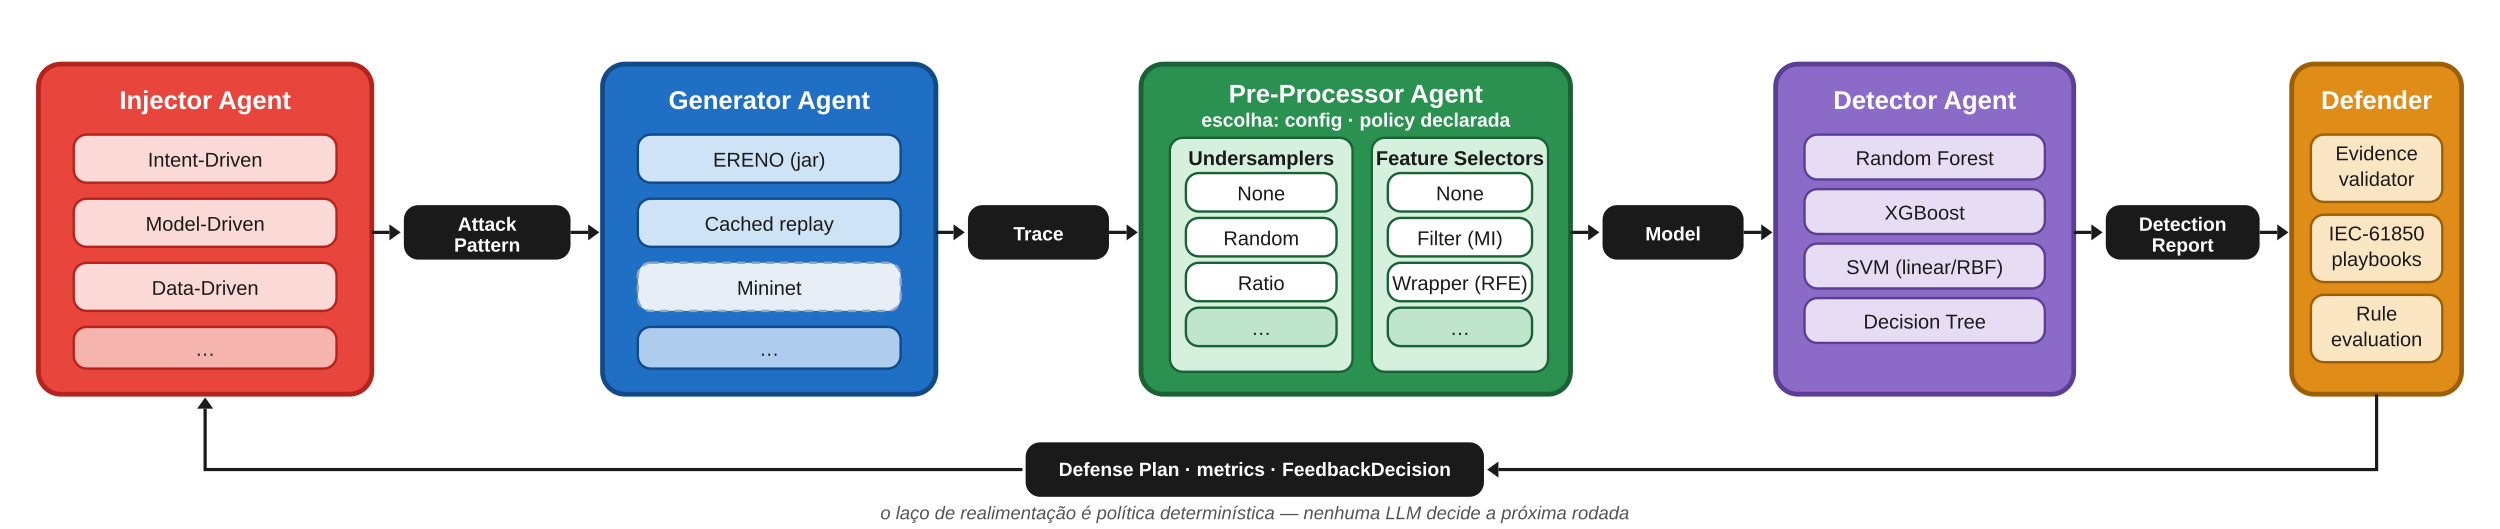
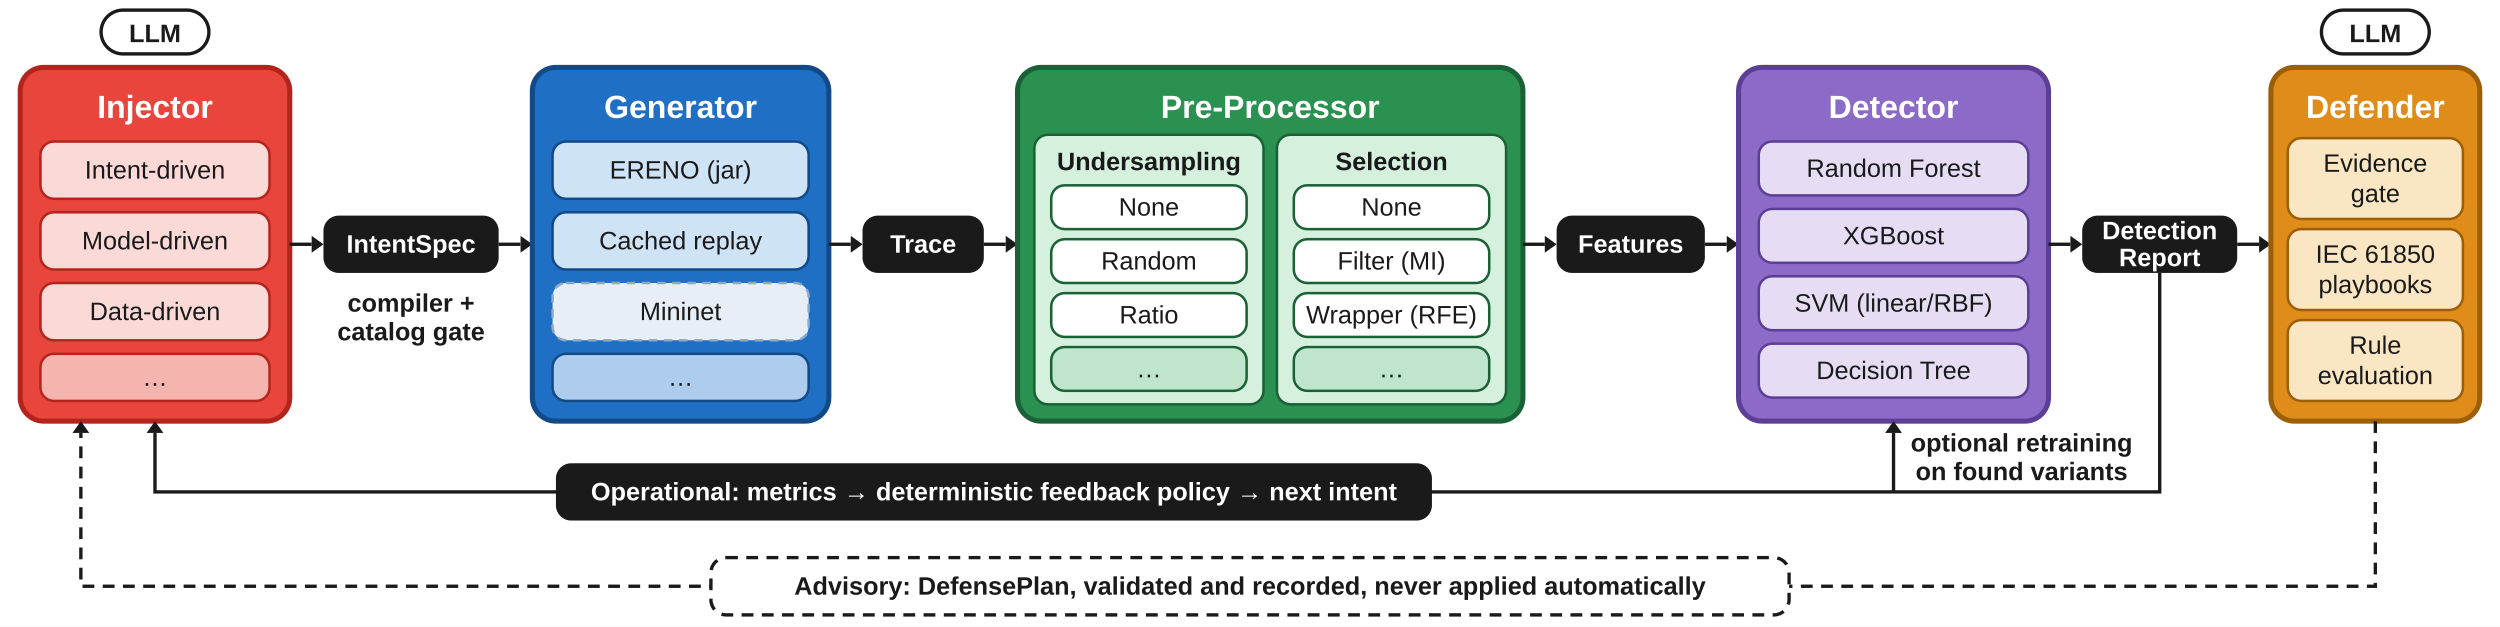
- <svg xmlns="http://www.w3.org/2000/svg" viewBox="0 0 1560 330" width="1560" height="330" font-family="'Segoe UI', 'Helvetica Neue', Arial, sans-serif">
+ <svg xmlns="http://www.w3.org/2000/svg" viewBox="0 0 1484 372" width="1484" height="372" font-family="'Segoe UI', 'Helvetica Neue', Arial, sans-serif">
  <defs>
    <style>
      .agent      { rx: 14; ry: 14; stroke-width: 3; }
      .inner      { rx: 8;  ry: 8;  stroke-width: 1.5; }
-       .agent-name { font-size: 16px; font-weight: 700; fill: #ffffff; text-anchor: middle; }
-       .item       { font-size: 12.5px; fill: #1a1a1a; text-anchor: middle; }
-       .artifact   { font-size: 12px; font-weight: 600; fill: #ffffff; text-anchor: middle; }
+       .agent-name { font-size: 19px; font-weight: 700; fill: #ffffff; text-anchor: middle; }
+       .item       { font-size: 15px; fill: #1a1a1a; text-anchor: middle; }
+       .artifact   { font-size: 15px; font-weight: 600; fill: #ffffff; text-anchor: middle; }
      .edge       { stroke: #1a1a1a; stroke-width: 2; fill: none; }
      .head       { fill: #1a1a1a; stroke: none; }
-       .note       { font-size: 11.5px; fill: #555; text-anchor: middle; font-style: italic; }
+       .gate       { font-size: 15px; font-weight: 600; fill: #1a1a1a; text-anchor: middle; }
+       .llm        { font-size: 15px; font-weight: 700; fill: #1a1a1a; text-anchor: middle; }
    </style>
  </defs>
-   <rect width="1560" height="330" fill="#ffffff" />
-   <rect class="agent" x="24" y="40" width="208" height="206" fill="#e8463c" stroke="#b5241c" />
-   <text class="agent-name" x="128" y="68">Injector Agent</text>
-   <rect class="inner" x="46" y="84" width="164" height="30" fill="#fbd9d6" stroke="#b5241c" />
-   <text class="item" x="128" y="104">Intent-Driven</text>
-   <rect class="inner" x="46" y="124" width="164" height="30" fill="#fbd9d6" stroke="#b5241c" />
-   <text class="item" x="128" y="144">Model-Driven</text>
-   <rect class="inner" x="46" y="164" width="164" height="30" fill="#fbd9d6" stroke="#b5241c" />
-   <text class="item" x="128" y="184">Data-Driven</text>
-   <rect class="inner" x="46" y="204" width="164" height="26" fill="#f6b4ae" stroke="#b5241c" />
-   <text class="item" x="128" y="222">…</text>
-   <rect x="252" y="128" width="104" height="34" rx="9" fill="#1a1a1a" />
-   <text class="artifact" x="304" y="144">Attack</text>
-   <text class="artifact" x="304" y="157">Pattern</text>
-   <rect class="agent" x="376" y="40" width="208" height="206" fill="#1f6fc4" stroke="#124a87" />
-   <text class="agent-name" x="480" y="68">Generator Agent</text>
-   <rect class="inner" x="398" y="84" width="164" height="30" fill="#cfe3f7" stroke="#124a87" />
-   <text class="item" x="480" y="104">ERENO (jar)</text>
-   <rect class="inner" x="398" y="124" width="164" height="30" fill="#cfe3f7" stroke="#124a87" />
-   <text class="item" x="480" y="144">Cached replay</text>
-   <rect class="inner" x="398" y="164" width="164" height="30" fill="#e7eef6" stroke="#8fa9c4" stroke-dasharray="5 4" />
-   <text class="item" x="480" y="184" fill="#5c6b7a">Mininet</text>
-   <rect class="inner" x="398" y="204" width="164" height="26" fill="#aecdee" stroke="#124a87" />
-   <text class="item" x="480" y="222">…</text>
-   <rect x="604" y="128" width="88" height="34" rx="9" fill="#1a1a1a" />
-   <text class="artifact" x="648" y="150">Trace</text>
-   <rect class="agent" x="712" y="40" width="268" height="206" fill="#2a9150" stroke="#1a6135" />
-   <text class="agent-name" x="846" y="64">Pre-Processor Agent</text>
-   <text class="artifact" x="846" y="79" font-size="11" font-weight="400">escolha: config · policy declarada</text>
-   <rect class="inner" x="730" y="86" width="114" height="146" fill="#d6f0de" stroke="#1a6135" />
-   <text class="item" x="787" y="103" font-weight="700">Undersamplers</text>
-   <rect class="inner" x="740" y="108" width="94" height="24" fill="#ffffff" stroke="#1a6135" />
-   <text class="item" x="787" y="125">None</text>
-   <rect class="inner" x="740" y="136" width="94" height="24" fill="#ffffff" stroke="#1a6135" />
-   <text class="item" x="787" y="153">Random</text>
-   <rect class="inner" x="740" y="164" width="94" height="24" fill="#ffffff" stroke="#1a6135" />
-   <text class="item" x="787" y="181">Ratio</text>
-   <rect class="inner" x="740" y="192" width="94" height="24" fill="#bfe6cc" stroke="#1a6135" />
-   <text class="item" x="787" y="209">…</text>
-   <rect class="inner" x="856" y="86" width="110" height="146" fill="#d6f0de" stroke="#1a6135" />
-   <text class="item" x="911" y="103" font-weight="700">Feature Selectors</text>
-   <rect class="inner" x="866" y="108" width="90" height="24" fill="#ffffff" stroke="#1a6135" />
-   <text class="item" x="911" y="125">None</text>
-   <rect class="inner" x="866" y="136" width="90" height="24" fill="#ffffff" stroke="#1a6135" />
-   <text class="item" x="911" y="153">Filter (MI)</text>
-   <rect class="inner" x="866" y="164" width="90" height="24" fill="#ffffff" stroke="#1a6135" />
-   <text class="item" x="911" y="181">Wrapper (RFE)</text>
-   <rect class="inner" x="866" y="192" width="90" height="24" fill="#bfe6cc" stroke="#1a6135" />
-   <text class="item" x="911" y="209">…</text>
-   <rect x="1000" y="128" width="88" height="34" rx="9" fill="#1a1a1a" />
-   <text class="artifact" x="1044" y="150">Model</text>
-   <rect class="agent" x="1108" y="40" width="186" height="206" fill="#8c6bc8" stroke="#5c3f95" />
-   <text class="agent-name" x="1201" y="68">Detector Agent</text>
-   <rect class="inner" x="1126" y="84" width="150" height="28" fill="#e6ddf5" stroke="#5c3f95" />
-   <text class="item" x="1201" y="103">Random Forest</text>
-   <rect class="inner" x="1126" y="118" width="150" height="28" fill="#e6ddf5" stroke="#5c3f95" />
-   <text class="item" x="1201" y="137">XGBoost</text>
-   <rect class="inner" x="1126" y="152" width="150" height="28" fill="#e6ddf5" stroke="#5c3f95" />
-   <text class="item" x="1201" y="171">SVM (linear/RBF)</text>
-   <rect class="inner" x="1126" y="186" width="150" height="28" fill="#e6ddf5" stroke="#5c3f95" />
-   <text class="item" x="1201" y="205">Decision Tree</text>
-   <rect x="1314" y="128" width="96" height="34" rx="9" fill="#1a1a1a" />
-   <text class="artifact" x="1362" y="144">Detection</text>
-   <text class="artifact" x="1362" y="157">Report</text>
-   <rect class="agent" x="1430" y="40" width="106" height="206" fill="#e08c18" stroke="#9c5f05" />
-   <text class="agent-name" x="1483" y="68">Defender</text>
-   <rect class="inner" x="1442" y="84" width="82" height="42" fill="#fbe6c4" stroke="#9c5f05" />
-   <text class="item" x="1483" y="100">Evidence</text>
-   <text class="item" x="1483" y="116">validator</text>
-   <rect class="inner" x="1442" y="134" width="82" height="42" fill="#fbe6c4" stroke="#9c5f05" />
-   <text class="item" x="1483" y="150">IEC-61850</text>
-   <text class="item" x="1483" y="166">playbooks</text>
-   <rect class="inner" x="1442" y="184" width="82" height="42" fill="#fbe6c4" stroke="#9c5f05" />
-   <text class="item" x="1483" y="200">Rule</text>
-   <text class="item" x="1483" y="216">evaluation</text>
-   <line class="edge" x1="232" y1="145" x2="243" y2="145" />
-   <polygon class="head" points="243,140 250,145 243,150" />
-   <line class="edge" x1="356" y1="145" x2="367" y2="145" />
-   <polygon class="head" points="367,140 374,145 367,150" />
-   <line class="edge" x1="584" y1="145" x2="595" y2="145" />
-   <polygon class="head" points="595,140 602,145 595,150" />
-   <line class="edge" x1="692" y1="145" x2="703" y2="145" />
-   <polygon class="head" points="703,140 710,145 703,150" />
-   <line class="edge" x1="980" y1="145" x2="991" y2="145" />
-   <polygon class="head" points="991,140 998,145 991,150" />
-   <line class="edge" x1="1088" y1="145" x2="1099" y2="145" />
-   <polygon class="head" points="1099,140 1106,145 1099,150" />
-   <line class="edge" x1="1294" y1="145" x2="1305" y2="145" />
-   <polygon class="head" points="1305,140 1312,145 1305,150" />
-   <line class="edge" x1="1410" y1="145" x2="1421" y2="145" />
-   <polygon class="head" points="1421,140 1428,145 1421,150" />
-   <rect x="640" y="276" width="286" height="34" rx="9" fill="#1a1a1a" />
-   <text class="artifact" x="783" y="297">Defense Plan · metrics · FeedbackDecision</text>
-   <path class="edge" d="M 1483 246 L 1483 293 L 935 293" />
-   <polygon class="head" points="935,288 928,293 935,298" />
-   <path class="edge" d="M 638 293 L 128 293 L 128 255" />
-   <polygon class="head" points="123,255 128,248 133,255" />
-   <text class="note" x="783" y="324">o laço de realimentação é política determinística — nenhuma LLM decide a próxima rodada</text>
+   <rect width="1484" height="372" fill="#ffffff" />
+   <rect x="60.0" y="6" width="64" height="26" rx="13" fill="#ffffff" stroke="#1a1a1a" stroke-width="2" />
+   <text class="llm" x="92.0" y="25">LLM</text>
+   <rect class="agent" x="12" y="40" width="160" height="210" fill="#e8463c" stroke="#b5241c" />
+   <text class="agent-name" x="92.0" y="70">Injector</text>
+   <rect class="inner" x="24" y="84" width="136" height="34" fill="#fbd9d6" stroke="#b5241c" />
+   <text class="item" x="92.0" y="106.0">Intent-driven</text>
+   <rect class="inner" x="24" y="126" width="136" height="34" fill="#fbd9d6" stroke="#b5241c" />
+   <text class="item" x="92.0" y="148.0">Model-driven</text>
+   <rect class="inner" x="24" y="168" width="136" height="34" fill="#fbd9d6" stroke="#b5241c" />
+   <text class="item" x="92.0" y="190.0">Data-driven</text>
+   <rect class="inner" x="24" y="210" width="136" height="28" fill="#f6b4ae" stroke="#b5241c" />
+   <text class="item" x="92.0" y="229.0">…</text>
+   <line class="edge" x1="172" y1="145" x2="185" y2="145" />
+   <polygon class="head" points="185,140 192,145 185,150" />
+   <rect x="192" y="128" width="104" height="34" rx="9" fill="#1a1a1a" />
+   <text class="artifact" x="244.0" y="150.0">IntentSpec</text>
+   <text class="gate" x="244" y="185">compiler +</text>
+   <text class="gate" x="244" y="202">catalog gate</text>
+   <line class="edge" x1="296" y1="145" x2="309" y2="145" />
+   <polygon class="head" points="309,140 316,145 309,150" />
+   <rect class="agent" x="316" y="40" width="176" height="210" fill="#1f6fc4" stroke="#124a87" />
+   <text class="agent-name" x="404.0" y="70">Generator</text>
+   <rect class="inner" x="328" y="84" width="152" height="34" fill="#cfe3f7" stroke="#124a87" />
+   <text class="item" x="404.0" y="106.0">ERENO (jar)</text>
+   <rect class="inner" x="328" y="126" width="152" height="34" fill="#cfe3f7" stroke="#124a87" />
+   <text class="item" x="404.0" y="148.0">Cached replay</text>
+   <rect class="inner" x="328" y="168" width="152" height="34" fill="#e7eef6" stroke="#8fa9c4" stroke-dasharray="5 4" />
+   <text class="item" x="404.0" y="190.0" fill="#5c6b7a">Mininet</text>
+   <rect class="inner" x="328" y="210" width="152" height="28" fill="#aecdee" stroke="#124a87" />
+   <text class="item" x="404.0" y="229.0">…</text>
+   <line class="edge" x1="492" y1="145" x2="505" y2="145" />
+   <polygon class="head" points="505,140 512,145 505,150" />
+   <rect x="512" y="128" width="72" height="34" rx="9" fill="#1a1a1a" />
+   <text class="artifact" x="548.0" y="150.0">Trace</text>
+   <line class="edge" x1="584" y1="145" x2="597" y2="145" />
+   <polygon class="head" points="597,140 604,145 597,150" />
+   <rect class="agent" x="604" y="40" width="300" height="210" fill="#2a9150" stroke="#1a6135" />
+   <text class="agent-name" x="754.0" y="70">Pre-Processor</text>
+   <rect class="inner" x="614" y="80" width="136" height="160" fill="#d6f0de" stroke="#1a6135" />
+   <text class="item" x="682" y="101" font-weight="700">Undersampling</text>
+   <rect class="inner" x="624" y="110" width="116" height="26" fill="#ffffff" stroke="#1a6135" />
+   <text class="item" x="682.0" y="128.0">None</text>
+   <rect class="inner" x="624" y="142" width="116" height="26" fill="#ffffff" stroke="#1a6135" />
+   <text class="item" x="682.0" y="160.0">Random</text>
+   <rect class="inner" x="624" y="174" width="116" height="26" fill="#ffffff" stroke="#1a6135" />
+   <text class="item" x="682.0" y="192.0">Ratio</text>
+   <rect class="inner" x="624" y="206" width="116" height="26" fill="#bfe6cc" stroke="#1a6135" />
+   <text class="item" x="682.0" y="224.0">…</text>
+   <rect class="inner" x="758" y="80" width="136" height="160" fill="#d6f0de" stroke="#1a6135" />
+   <text class="item" x="826" y="101" font-weight="700">Selection</text>
+   <rect class="inner" x="768" y="110" width="116" height="26" fill="#ffffff" stroke="#1a6135" />
+   <text class="item" x="826.0" y="128.0">None</text>
+   <rect class="inner" x="768" y="142" width="116" height="26" fill="#ffffff" stroke="#1a6135" />
+   <text class="item" x="826.0" y="160.0">Filter (MI)</text>
+   <rect class="inner" x="768" y="174" width="116" height="26" fill="#ffffff" stroke="#1a6135" />
+   <text class="item" x="826.0" y="192.0">Wrapper (RFE)</text>
+   <rect class="inner" x="768" y="206" width="116" height="26" fill="#bfe6cc" stroke="#1a6135" />
+   <text class="item" x="826.0" y="224.0">…</text>
+   <line class="edge" x1="904" y1="145" x2="917" y2="145" />
+   <polygon class="head" points="917,140 924,145 917,150" />
+   <rect x="924" y="128" width="88" height="34" rx="9" fill="#1a1a1a" />
+   <text class="artifact" x="968.0" y="150.0">Features</text>
+   <line class="edge" x1="1012" y1="145" x2="1025" y2="145" />
+   <polygon class="head" points="1025,140 1032,145 1025,150" />
+   <rect class="agent" x="1032" y="40" width="184" height="210" fill="#8c6bc8" stroke="#5c3f95" />
+   <text class="agent-name" x="1124.0" y="70">Detector</text>
+   <rect class="inner" x="1044" y="84" width="160" height="32" fill="#e6ddf5" stroke="#5c3f95" />
+   <text class="item" x="1124.0" y="105.0">Random Forest</text>
+   <rect class="inner" x="1044" y="124" width="160" height="32" fill="#e6ddf5" stroke="#5c3f95" />
+   <text class="item" x="1124.0" y="145.0">XGBoost</text>
+   <rect class="inner" x="1044" y="164" width="160" height="32" fill="#e6ddf5" stroke="#5c3f95" />
+   <text class="item" x="1124.0" y="185.0">SVM (linear/RBF)</text>
+   <rect class="inner" x="1044" y="204" width="160" height="32" fill="#e6ddf5" stroke="#5c3f95" />
+   <text class="item" x="1124.0" y="225.0">Decision Tree</text>
+   <line class="edge" x1="1216" y1="145" x2="1229" y2="145" />
+   <polygon class="head" points="1229,140 1236,145 1229,150" />
+   <rect x="1236" y="128" width="92" height="34" rx="9" fill="#1a1a1a" />
+   <text class="artifact" x="1282.0" y="142.0">Detection</text>
+   <text class="artifact" x="1282.0" y="158.0">Report</text>
+   <line class="edge" x1="1328" y1="145" x2="1341" y2="145" />
+   <polygon class="head" points="1341,140 1348,145 1341,150" />
+   <rect x="1378.0" y="6" width="64" height="26" rx="13" fill="#ffffff" stroke="#1a1a1a" stroke-width="2" />
+   <text class="llm" x="1410.0" y="25">LLM</text>
+   <rect class="agent" x="1348" y="40" width="124" height="210" fill="#e08c18" stroke="#9c5f05" />
+   <text class="agent-name" x="1410.0" y="70">Defender</text>
+   <rect class="inner" x="1358" y="82" width="104" height="48" fill="#fbe6c4" stroke="#9c5f05" />
+   <text class="item" x="1410.0" y="102.0">Evidence</text>
+   <text class="item" x="1410.0" y="120.0">gate</text>
+   <rect class="inner" x="1358" y="136" width="104" height="48" fill="#fbe6c4" stroke="#9c5f05" />
+   <text class="item" x="1410.0" y="156.0">IEC 61850</text>
+   <text class="item" x="1410.0" y="174.0">playbooks</text>
+   <rect class="inner" x="1358" y="190" width="104" height="48" fill="#fbe6c4" stroke="#9c5f05" />
+   <text class="item" x="1410.0" y="210.0">Rule</text>
+   <text class="item" x="1410.0" y="228.0">evaluation</text>
+   <path class="edge" d="M 1282 162 L 1282 292 L 92.0 292 L 92.0 257" />
+   <polygon class="head" points="87.0,257 92.0,250 97.0,257" />
+   <path class="edge" d="M 1124.0 292 L 1124.0 257" />
+   <polygon class="head" points="1119.0,257 1124.0,250 1129.0,257" />
+   <text class="gate" x="1200.0" y="268" text-anchor="middle">optional retraining</text>
+   <text class="gate" x="1200.0" y="285" text-anchor="middle">on found variants</text>
+   <rect x="330" y="275" width="520" height="34" rx="9" fill="#1a1a1a" />
+   <text class="artifact" x="590.0" y="297">Operational: metrics → deterministic feedback policy → next intent</text>
+   <path class="edge" stroke-dasharray="7 5" d="M 1410.0 250 L 1410.0 348 L 48.0 348 L 48.0 257" />
+   <polygon class="head" points="43.0,257 48.0,250 53.0,257" />
+   <rect x="422.0" y="331" width="640" height="34" rx="9" fill="#ffffff" stroke="#1a1a1a" stroke-width="2" stroke-dasharray="7 5" />
+   <text class="gate" x="742.0" y="353">Advisory: DefensePlan, validated and recorded, never applied automatically</text>
</svg>
